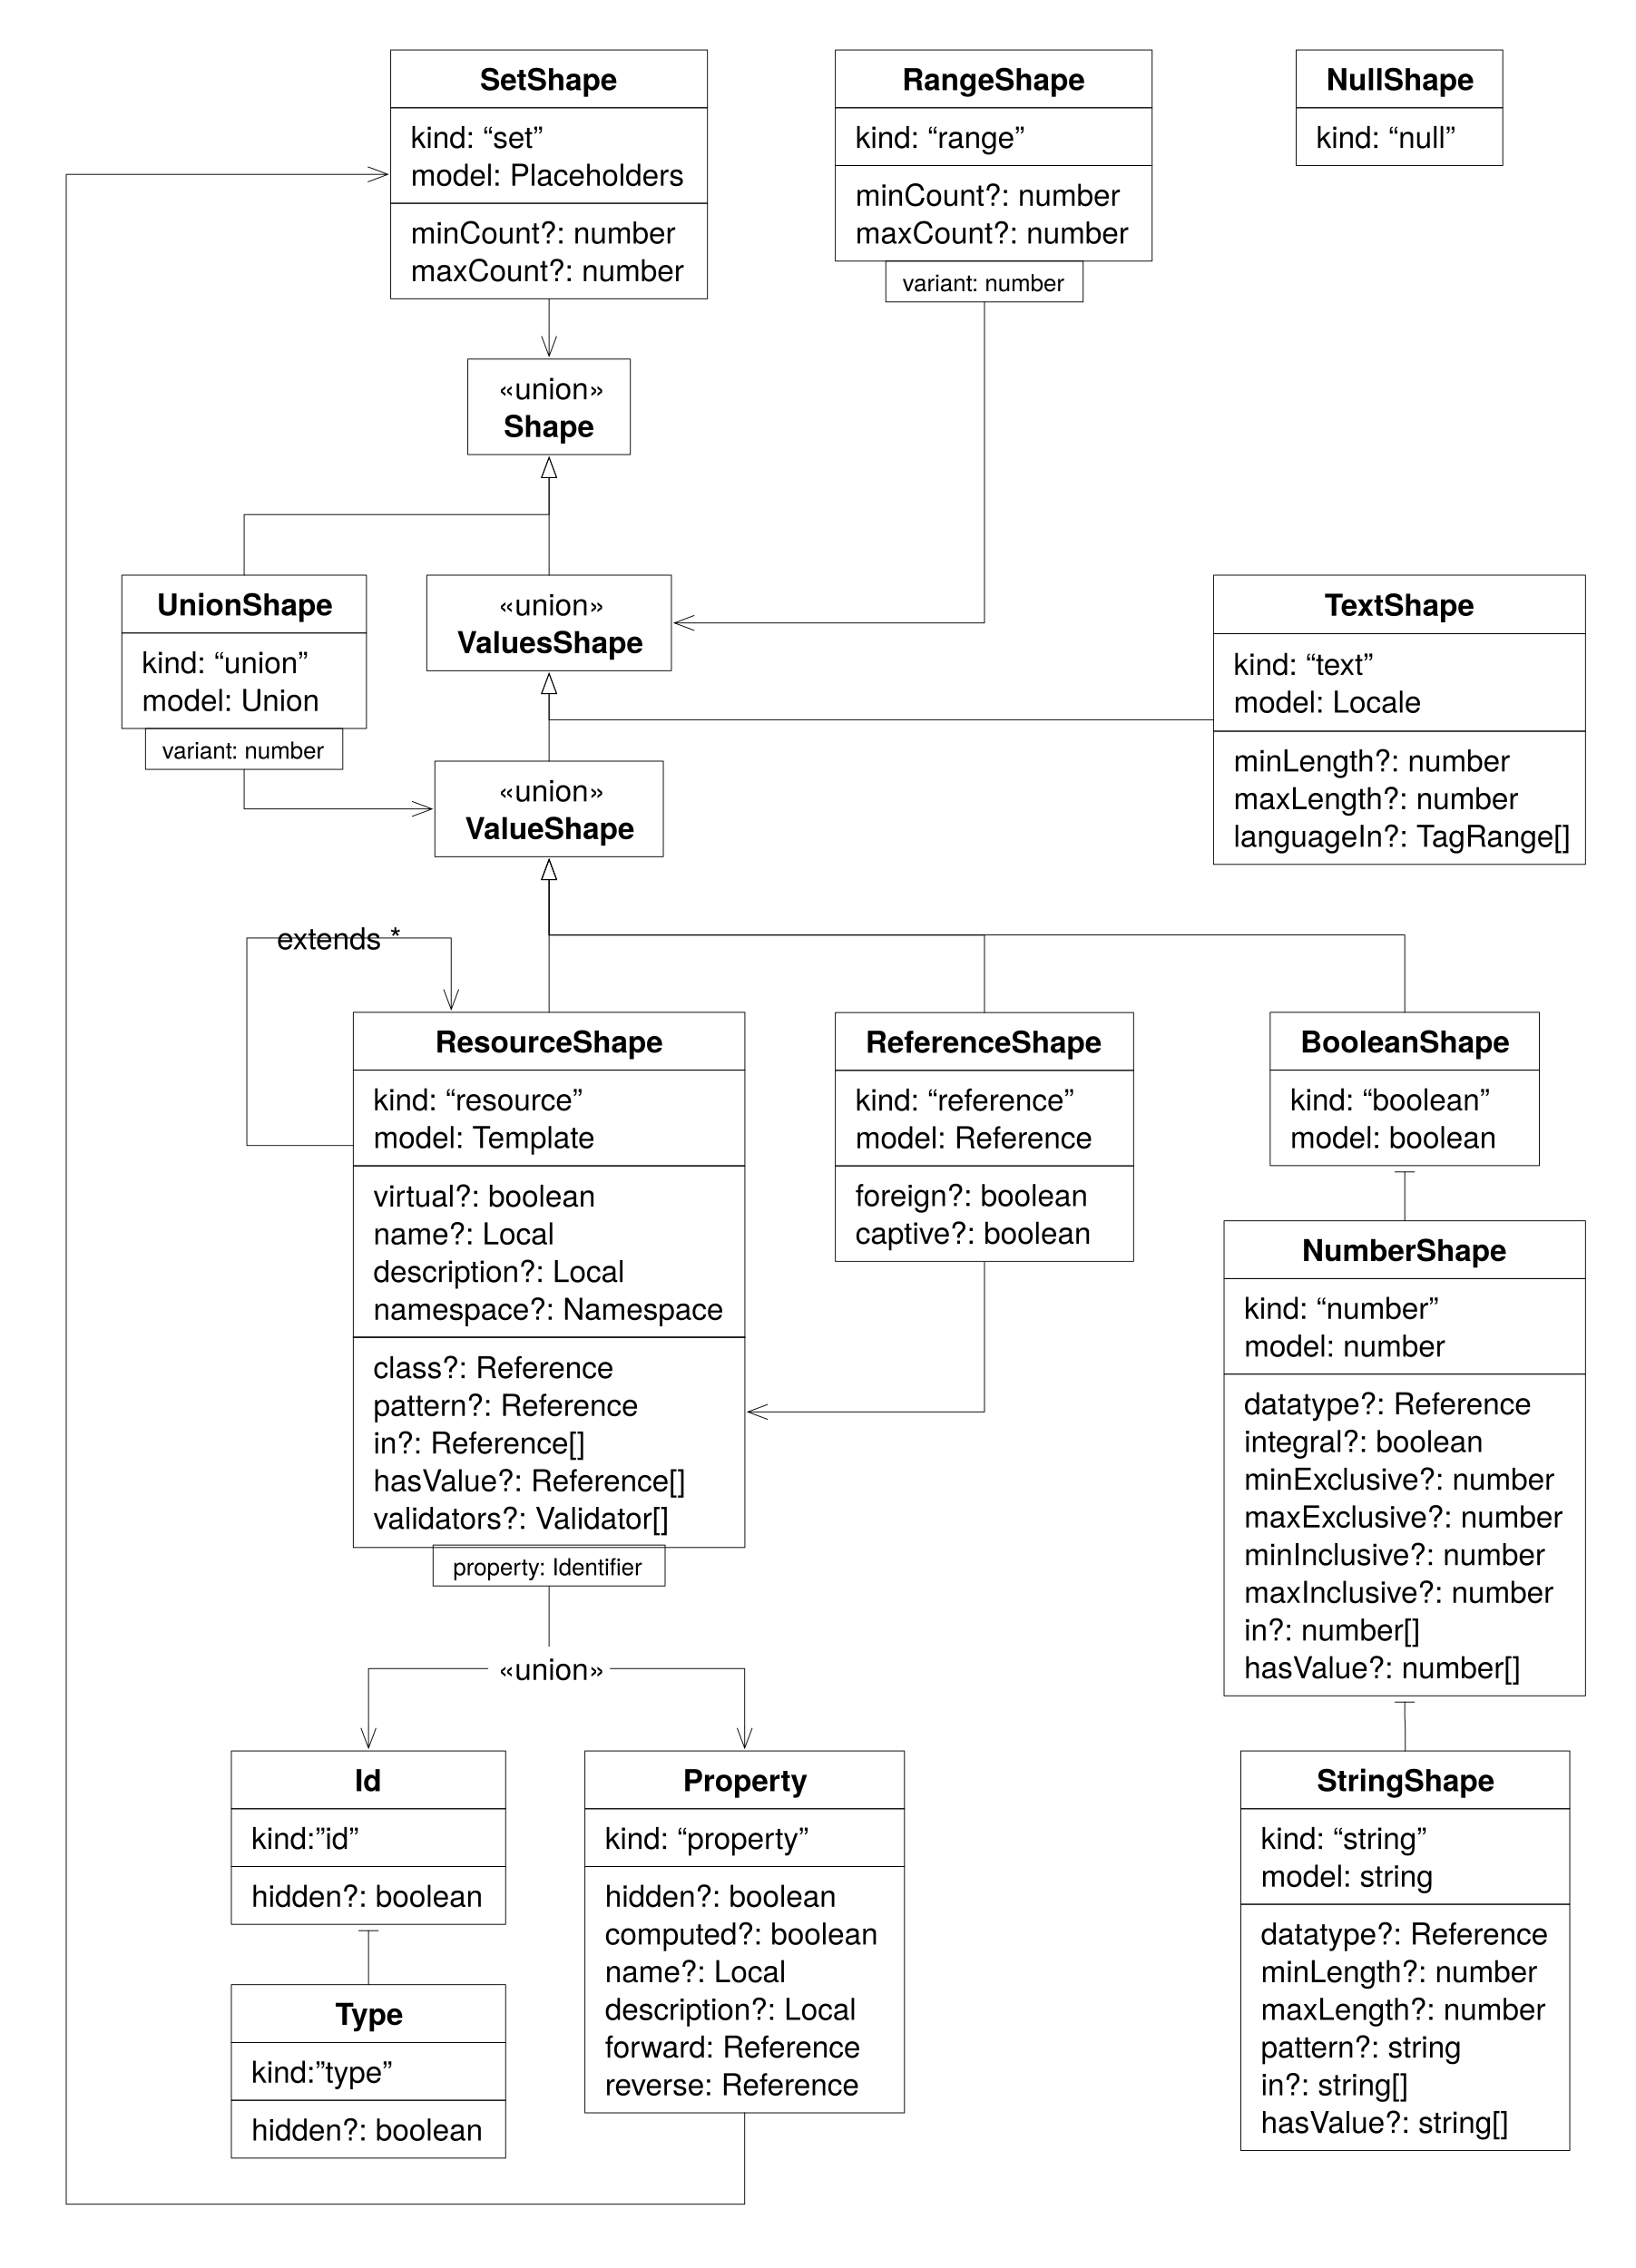
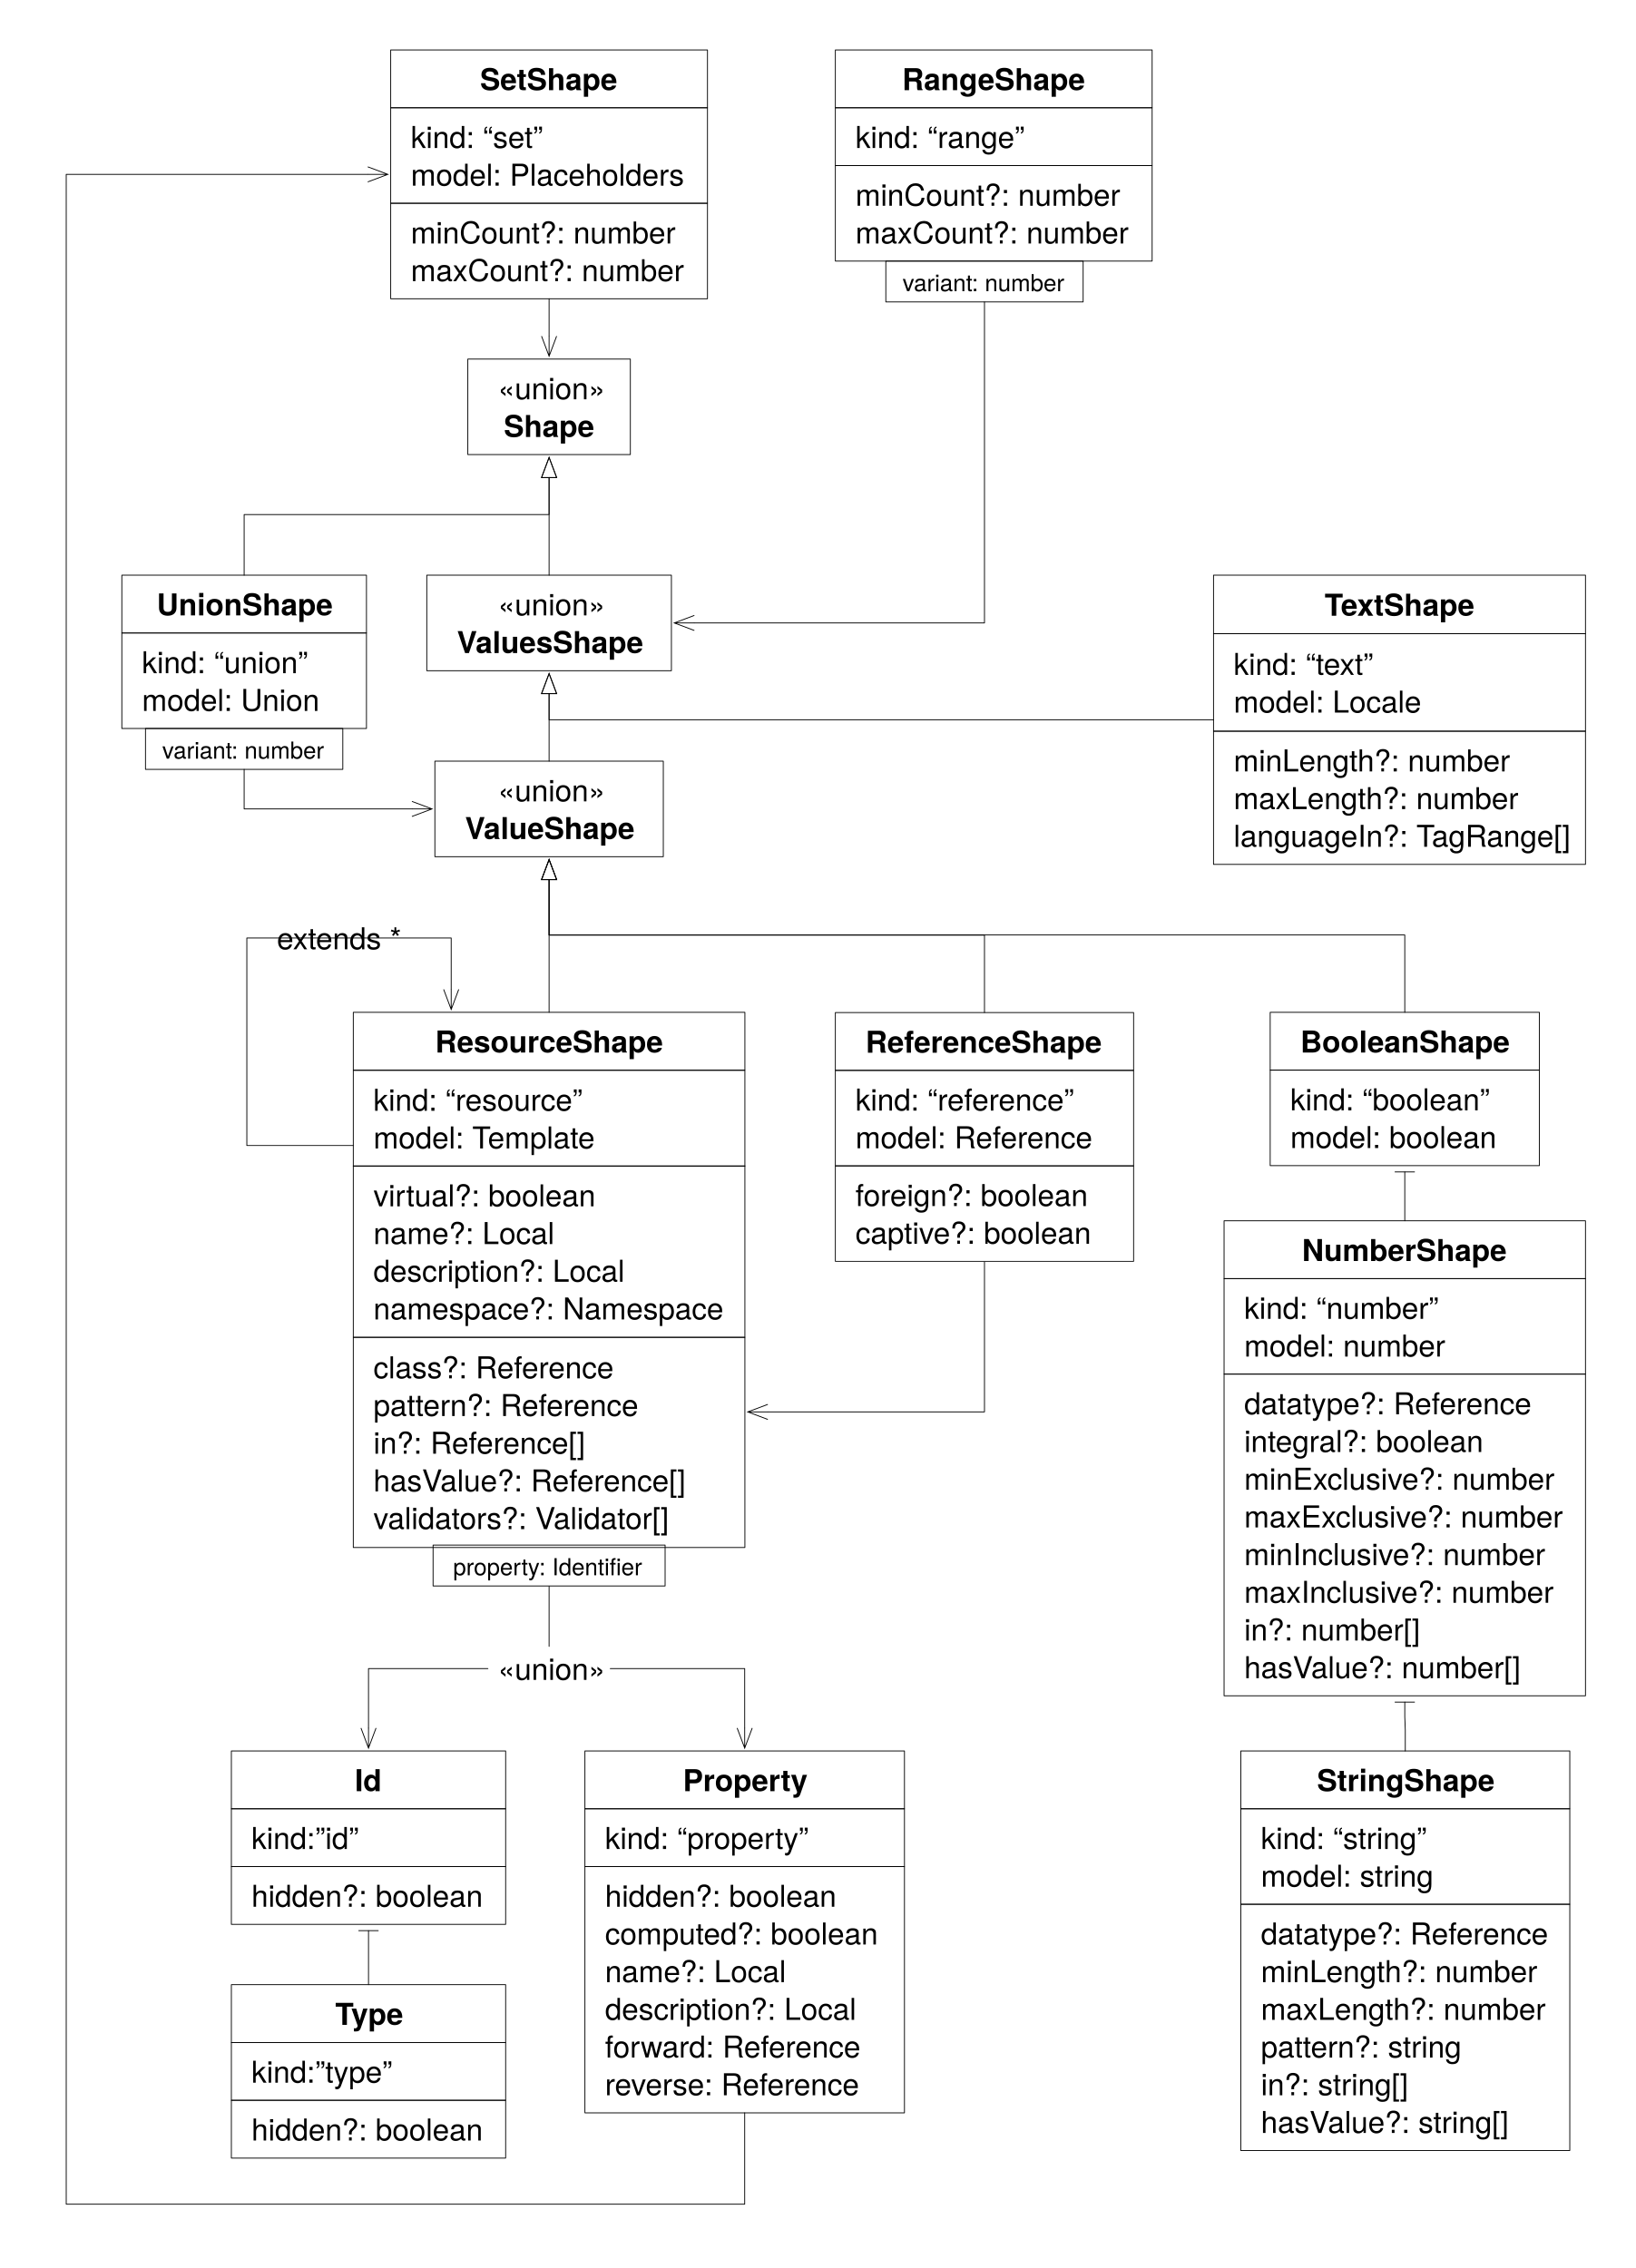
<svg xmlns="http://www.w3.org/2000/svg" version="1.1" viewBox="0 137 488 677" width="488" height="677">
  <defs>
    <marker orient="auto" overflow="visible" markerUnits="strokeWidth" id="StickArrow_Marker" stroke-linejoin="miter" stroke-miterlimit="10" viewBox="-1 -10 26 20" markerWidth="26" markerHeight="20" color="black">
      <g>
        <path d="M 24 0 L 0 0 M 0 -9 L 24 0 L 0 9" fill="none" stroke="currentColor" stroke-width="1" />
      </g>
    </marker>
    <marker orient="auto" overflow="visible" markerUnits="strokeWidth" id="NegativeControls_Marker" stroke-linejoin="miter" stroke-miterlimit="10" viewBox="-1 -13 2 26" markerWidth="2" markerHeight="26" color="black">
      <g>
        <line x1="0" y1="-12" x2="0" y2="12" fill="none" stroke="currentColor" stroke-width="1" />
      </g>
    </marker>
    <marker orient="auto" overflow="visible" markerUnits="strokeWidth" id="Arrow_Marker" stroke-linejoin="miter" stroke-miterlimit="10" viewBox="-1 -10 26 20" markerWidth="26" markerHeight="20" color="black">
      <g>
        <path d="M 24 0 L 0 -9 L 0 9 Z" fill="none" stroke="currentColor" stroke-width="1" />
      </g>
    </marker>
  </defs>
-   <g id="shape" stroke-dasharray="none" stroke-opacity="1" fill="none" fill-opacity="1" stroke="none">
+   <g id="shape" fill-opacity="1" stroke="none" stroke-opacity="1" stroke-dasharray="none" fill="none">
    <g id="shape_Layer_1">
      <g id="Group_806">
        <g id="Graphic_810">
          <rect x="370.307" y="705.426" width="98.184" height="73.512" stroke="black" stroke-linecap="round" stroke-linejoin="round" stroke-width=".25" />
          <text transform="translate(376.307 708.4259)" fill="black">
            <tspan font-family="Helvetica Neue" font-size="9" fill="black" x="0" y="9" xml:space="preserve">datatype?: Reference</tspan>
            <tspan font-family="Helvetica Neue" font-size="9" fill="black" x="0" y="20.252" xml:space="preserve">minLength?: number</tspan>
            <tspan font-family="Helvetica Neue" font-size="9" fill="black" x="0" y="31.504" xml:space="preserve">maxLength?: number</tspan>
            <tspan font-family="Helvetica Neue" font-size="9" fill="black" x="0" y="42.756" xml:space="preserve">pattern?: string</tspan>
            <tspan font-family="Helvetica Neue" font-size="9" fill="black" x="0" y="54.008" xml:space="preserve">in?: string[]</tspan>
            <tspan font-family="Helvetica Neue" font-size="9" fill="black" x="0" y="65.26" xml:space="preserve">hasValue?: string[]</tspan>
          </text>
        </g>
        <g id="Graphic_808">
          <rect x="370.307" y="676.922" width="98.184" height="28.504" stroke="black" stroke-linecap="round" stroke-linejoin="round" stroke-width=".25" />
          <text transform="translate(376.307 679.9219)" fill="black">
            <tspan font-family="Helvetica Neue" font-size="9" fill="black" x="0" y="9" xml:space="preserve">kind: “string”</tspan>
            <tspan font-family="Helvetica Neue" font-size="9" fill="black" x="0" y="20.252" xml:space="preserve">model: string</tspan>
          </text>
        </g>
        <g id="Graphic_807">
          <rect x="370.307" y="659.661" width="98.184" height="17.261" stroke="black" stroke-linecap="round" stroke-linejoin="round" stroke-width=".25" />
          <text transform="translate(393.0605 662.6609)" fill="black">
            <tspan font-family="Helvetica Neue" font-weight="bold" font-size="9" fill="black" x="0" y="9" xml:space="preserve">StringShape</tspan>
          </text>
        </g>
      </g>
      <g id="Group_803">
        <g id="Graphic_804">
          <rect x="129.785" y="364.208" width="68.175" height="28.513" stroke="black" stroke-linecap="round" stroke-linejoin="round" stroke-width=".25" />
          <text transform="translate(138.785 367.2076)" fill="black">
            <tspan font-family="Helvetica Neue" font-size="9" fill="black" x="9.832" y="9" xml:space="preserve">«union»</tspan>
            <tspan font-family="Helvetica Neue" font-weight="bold" font-size="9" fill="black" x="0" y="20.252" xml:space="preserve">ValueShape</tspan>
          </text>
        </g>
      </g>
      <g id="Group_800">
        <g id="Graphic_802">
          <rect x="379.079" y="456.441" width="80.334" height="28.504" stroke="black" stroke-linecap="round" stroke-linejoin="round" stroke-width=".25" />
          <text transform="translate(385.079 459.4409)" fill="black">
            <tspan font-family="Helvetica Neue" font-size="9" fill="black" x="0" y="9" xml:space="preserve">kind: “boolean”</tspan>
            <tspan font-family="Helvetica Neue" font-size="9" fill="black" x="0" y="20.252" xml:space="preserve">model: boolean</tspan>
          </text>
        </g>
        <g id="Graphic_801">
          <rect x="379.079" y="439.18" width="80.334" height="17.261" stroke="black" stroke-linecap="round" stroke-linejoin="round" stroke-width=".25" />
          <text transform="translate(388.079 442.1798)" fill="black">
            <tspan font-family="Helvetica Neue" font-weight="bold" font-size="9" fill="black" x="0" y="9" xml:space="preserve">BooleanShape</tspan>
          </text>
        </g>
      </g>
      <g id="Line_794">
        <path d="M 182.127 635.076 L 222.248 635.076 L 222.248 652.811" marker-end="url(#StickArrow_Marker)" stroke="black" stroke-linecap="round" stroke-linejoin="round" stroke-width=".25" />
      </g>
      <g id="Line_793">
        <path d="M 105.438 478.938 L 73.667 478.938 L 73.667 416.99 L 134.655 416.99 L 134.655 432.33" marker-end="url(#StickArrow_Marker)" stroke="black" stroke-linecap="round" stroke-linejoin="round" stroke-width=".25" />
      </g>
      <g id="Graphic_792">
        <text transform="translate(82.62955 411.3642)" fill="black">
          <tspan font-family="Helvetica Neue" font-size="9" fill="black" x="0" y="9" xml:space="preserve">extends *</tspan>
        </text>
      </g>
      <g id="Group_785">
        <g id="Graphic_812">
          <rect x="362.166" y="355.264" width="111.009" height="39.756" stroke="black" stroke-linecap="round" stroke-linejoin="round" stroke-width=".25" />
          <text transform="translate(368.1665 358.2642)" fill="black">
            <tspan font-family="Helvetica Neue" font-size="9" fill="black" x="0" y="9" xml:space="preserve">minLength?: number</tspan>
            <tspan font-family="Helvetica Neue" font-size="9" fill="black" x="0" y="20.252" xml:space="preserve">maxLength?: number</tspan>
            <tspan font-family="Helvetica Neue" font-size="9" fill="black" x="0" y="31.504" xml:space="preserve">languageIn?: TagRange[]</tspan>
          </text>
        </g>
        <g id="Graphic_787">
          <rect x="362.166" y="326.157" width="111.009" height="29.107" stroke="black" stroke-linecap="round" stroke-linejoin="round" stroke-width=".25" />
          <text transform="translate(368.1665 329.4585)" fill="black">
            <tspan font-family="Helvetica Neue" font-size="9" fill="black" x="0" y="9" xml:space="preserve">kind: “text”</tspan>
            <tspan font-family="Helvetica Neue" font-size="9" fill="black" x="0" y="20.252" xml:space="preserve">model: Locale</tspan>
          </text>
        </g>
        <g id="Graphic_786">
          <rect x="362.166" y="308.695" width="111.009" height="17.462" stroke="black" stroke-linecap="round" stroke-linejoin="round" stroke-width=".25" />
          <text transform="translate(395.333 311.7951)" fill="black">
            <tspan font-family="Helvetica Neue" font-weight="bold" font-size="9" fill="black" x="0" y="9" xml:space="preserve">TextShape</tspan>
          </text>
        </g>
      </g>
      <g id="Group_778">
        <g id="Graphic_837">
          <rect x="174.564" y="694.174" width="95.367" height="73.512" stroke="black" stroke-linecap="round" stroke-linejoin="round" stroke-width=".25" />
          <text transform="translate(180.5641 697.1739)" fill="black">
            <tspan font-family="Helvetica Neue" font-size="9" fill="black" x="0" y="9" xml:space="preserve">hidden?: boolean</tspan>
            <tspan font-family="Helvetica Neue" font-size="9" fill="black" x="0" y="20.252" xml:space="preserve">computed?: boolean</tspan>
            <tspan font-family="Helvetica Neue" font-size="9" fill="black" x="0" y="31.504" xml:space="preserve">name?: Local</tspan>
            <tspan font-family="Helvetica Neue" font-size="9" fill="black" x="0" y="42.756" xml:space="preserve">description?: Local</tspan>
            <tspan font-family="Helvetica Neue" font-size="9" fill="black" x="0" y="54.008" xml:space="preserve">forward: Reference</tspan>
            <tspan font-family="Helvetica Neue" font-size="9" fill="black" x="0" y="65.26" xml:space="preserve">reverse: Reference</tspan>
          </text>
        </g>
        <g id="Graphic_780">
          <rect x="174.564" y="659.661" width="95.367" height="17.261" stroke="black" stroke-linecap="round" stroke-linejoin="round" stroke-width=".25" />
          <text transform="translate(203.8246 662.6609)" fill="black">
            <tspan font-family="Helvetica Neue" font-weight="bold" font-size="9" fill="black" x="6856737e-19" y="9" xml:space="preserve">Property</tspan>
          </text>
        </g>
        <g id="Graphic_779">
          <rect x="174.564" y="676.922" width="95.367" height="17.252" stroke="black" stroke-linecap="round" stroke-linejoin="round" stroke-width=".25" />
          <text transform="translate(180.5641 679.9219)" fill="black">
            <tspan font-family="Helvetica Neue" font-size="9" fill="black" x="0" y="9" xml:space="preserve">kind: “property”</tspan>
          </text>
        </g>
      </g>
      <g id="Group_774">
        <g id="Graphic_815">
          <rect x="116.603" y="197.677" width="94.539" height="28.504" stroke="black" stroke-linecap="round" stroke-linejoin="round" stroke-width=".25" />
          <text transform="translate(122.603 200.6774)" fill="black">
            <tspan font-family="Helvetica Neue" font-size="9" fill="black" x="0" y="9" xml:space="preserve">minCount?: number</tspan>
            <tspan font-family="Helvetica Neue" font-size="9" fill="black" x="0" y="20.252" xml:space="preserve">maxCount?: number</tspan>
          </text>
        </g>
        <g id="Graphic_776">
          <rect x="116.603" y="151.912" width="94.539" height="17.261" stroke="black" stroke-linecap="round" stroke-linejoin="round" stroke-width=".25" />
          <text transform="translate(143.2805 154.9124)" fill="black">
            <tspan font-family="Helvetica Neue" font-weight="bold" font-size="9" fill="black" x="55422333e-20" y="9" xml:space="preserve">SetShape</tspan>
          </text>
        </g>
        <g id="Graphic_775">
          <rect x="116.603" y="169.173" width="94.539" height="28.504" stroke="black" stroke-linecap="round" stroke-linejoin="round" stroke-width=".25" />
          <text transform="translate(122.603 172.1734)" fill="black">
            <tspan font-family="Helvetica Neue" font-size="9" fill="black" x="0" y="9" xml:space="preserve">kind: “set”</tspan>
            <tspan font-family="Helvetica Neue" font-size="9" fill="black" x="0" y="20.252" xml:space="preserve">model: Placeholders</tspan>
          </text>
        </g>
      </g>
      <g id="Line_764">
        <path d="M 222.248 767.686 L 222.248 794.957 L 19.767 794.957 L 19.767 189.047 L 109.753 189.047" marker-end="url(#StickArrow_Marker)" stroke="black" stroke-linecap="round" stroke-linejoin="round" stroke-width=".25" />
      </g>
      <g id="Group_761">
        <g id="Graphic_838">
          <rect x="69.05" y="694.174" width="81.858" height="17.252" stroke="black" stroke-linecap="round" stroke-linejoin="round" stroke-width=".25" />
          <text transform="translate(75.04957 697.1739)" fill="black">
            <tspan font-family="Helvetica Neue" font-size="9" fill="black" x="0" y="9" xml:space="preserve">hidden?: boolean</tspan>
          </text>
        </g>
        <g id="Graphic_763">
          <rect x="69.05" y="676.922" width="81.858" height="17.252" stroke="black" stroke-linecap="round" stroke-linejoin="round" stroke-width=".25" />
          <text transform="translate(75.04957 679.9219)" fill="black">
            <tspan font-family="Helvetica Neue" font-size="9" fill="black" x="0" y="9" xml:space="preserve">kind:”id”</tspan>
          </text>
        </g>
        <g id="Graphic_762">
          <rect x="69.05" y="659.661" width="81.858" height="17.261" stroke="black" stroke-linecap="round" stroke-linejoin="round" stroke-width=".25" />
          <text transform="translate(105.9016 662.6609)" fill="black">
            <tspan font-family="Helvetica Neue" font-weight="bold" font-size="9" fill="black" x="0" y="9" xml:space="preserve">Id</tspan>
          </text>
        </g>
      </g>
      <g id="Group_758">
        <g id="Graphic_839">
          <rect x="69.05" y="763.939" width="81.858" height="17.252" stroke="black" stroke-linecap="round" stroke-linejoin="round" stroke-width=".25" />
          <text transform="translate(75.04957 766.939)" fill="black">
            <tspan font-family="Helvetica Neue" font-size="9" fill="black" x="0" y="9" xml:space="preserve">hidden?: boolean</tspan>
          </text>
        </g>
        <g id="Graphic_760">
          <rect x="69.05" y="746.687" width="81.858" height="17.252" stroke="black" stroke-linecap="round" stroke-linejoin="round" stroke-width=".25" />
          <text transform="translate(75.04957 749.687)" fill="black">
            <tspan font-family="Helvetica Neue" font-size="9" fill="black" x="0" y="9" xml:space="preserve">kind:”type”</tspan>
          </text>
        </g>
        <g id="Graphic_759">
          <rect x="69.05" y="729.426" width="81.858" height="17.261" stroke="black" stroke-linecap="round" stroke-linejoin="round" stroke-width=".25" />
          <text transform="translate(100.0606 732.4259)" fill="black">
            <tspan font-family="Helvetica Neue" font-weight="bold" font-size="9" fill="black" x="0" y="9" xml:space="preserve">Type</tspan>
          </text>
        </g>
      </g>
      <g id="Line_757">
        <path d="M 145.617 635.076 L 109.979 635.076 L 109.979 652.811" marker-end="url(#StickArrow_Marker)" stroke="black" stroke-linecap="round" stroke-linejoin="round" stroke-width=".25" />
      </g>
      <g id="Line_756">
        <line x1="109.979" y1="729.426" x2="109.979" y2="713.301" marker-end="url(#NegativeControls_Marker)" stroke="black" stroke-linecap="round" stroke-linejoin="round" stroke-width=".25" />
      </g>
      <g id="Graphic_754">
        <text transform="translate(148.6175 629.4503)" fill="black">
          <tspan font-family="Helvetica Neue" font-size="9" fill="black" x="0" y="9" xml:space="preserve">«union»</tspan>
        </text>
      </g>
      <g id="Group_836">
        <g id="Group_751">
          <g id="Graphic_832">
            <rect x="105.438" y="439.18" width="116.868" height="17.261" stroke="black" stroke-linecap="round" stroke-linejoin="round" stroke-width=".25" />
            <text transform="translate(129.866 442.1798)" fill="black">
              <tspan font-family="Helvetica Neue" font-weight="bold" font-size="9" fill="black" x="0" y="9" xml:space="preserve">ResourceShape</tspan>
            </text>
          </g>
          <g id="Graphic_814">
-             <rect x="105.438" y="536.073" width="116.868" height="62.86" stroke="black" stroke-linecap="round" stroke-linejoin="round" stroke-width=".25" />
-             <text transform="translate(111.4385 539.3729)" fill="black">
+             <rect x="105.438" y="536.193" width="116.868" height="62.74" stroke="black" stroke-linecap="round" stroke-linejoin="round" stroke-width=".25" />
+             <text transform="translate(111.4385 539.4329)" fill="black">
              <tspan font-family="Helvetica Neue" font-size="9" fill="black" x="0" y="9" xml:space="preserve">class?: Reference</tspan>
              <tspan font-family="Helvetica Neue" font-size="9" fill="black" x="0" y="20.252" xml:space="preserve">pattern?: Reference</tspan>
              <tspan font-family="Helvetica Neue" font-size="9" fill="black" x="0" y="31.504" xml:space="preserve">in?: Reference[]</tspan>
              <tspan font-family="Helvetica Neue" font-size="9" fill="black" x="0" y="42.756" xml:space="preserve">hasValue?: Reference[]</tspan>
              <tspan font-family="Helvetica Neue" font-size="9" fill="black" x="0" y="54.008" xml:space="preserve">validators?: Validator[]</tspan>
            </text>
          </g>
          <g id="Graphic_753">
-             <rect x="105.438" y="485.065" width="116.868" height="51.248" stroke="black" stroke-linecap="round" stroke-linejoin="round" stroke-width=".25" />
-             <text transform="translate(111.4385 488.1849)" fill="black">
+             <rect x="105.438" y="485.005" width="116.868" height="51.188" stroke="black" stroke-linecap="round" stroke-linejoin="round" stroke-width=".25" />
+             <text transform="translate(111.4385 488.0949)" fill="black">
              <tspan font-family="Helvetica Neue" font-size="9" fill="black" x="0" y="9" xml:space="preserve">virtual?: boolean</tspan>
              <tspan font-family="Helvetica Neue" font-size="9" fill="black" x="0" y="20.252" xml:space="preserve">name?: Local</tspan>
              <tspan font-family="Helvetica Neue" font-size="9" fill="black" x="0" y="31.504" xml:space="preserve">description?: Local</tspan>
              <tspan font-family="Helvetica Neue" font-size="9" fill="black" x="0" y="42.756" xml:space="preserve">namespace?: Namespace</tspan>
            </text>
          </g>
          <g id="Graphic_752">
-             <rect x="105.438" y="456.441" width="116.868" height="28.504" stroke="black" stroke-linecap="round" stroke-linejoin="round" stroke-width=".25" />
-             <text transform="translate(111.4385 459.4409)" fill="black">
+             <rect x="105.438" y="456.501" width="116.868" height="28.624" stroke="black" stroke-linecap="round" stroke-linejoin="round" stroke-width=".25" />
+             <text transform="translate(111.4385 459.5609)" fill="black">
              <tspan font-family="Helvetica Neue" font-size="9" fill="black" x="0" y="9" xml:space="preserve">kind: “resource”</tspan>
              <tspan font-family="Helvetica Neue" font-size="9" fill="black" x="0" y="20.252" xml:space="preserve">model: Template</tspan>
            </text>
          </g>
        </g>
        <g id="Graphic_750">
          <rect x="129.248" y="598.213" width="69.248" height="12.196" stroke="black" stroke-linecap="round" stroke-linejoin="round" stroke-width=".25" />
          <text transform="translate(134.2485 600.2129)" fill="black">
            <tspan font-family="Helvetica Neue" font-size="7" fill="black" x=".973" y="7" xml:space="preserve">property: Identifier </tspan>
          </text>
        </g>
      </g>
      <g id="Group_796">
        <g id="Graphic_809">
          <rect x="365.316" y="547.177" width="107.859" height="96.016" stroke="black" stroke-linecap="round" stroke-linejoin="round" stroke-width=".25" />
          <text transform="translate(371.3165 550.1774)" fill="black">
            <tspan font-family="Helvetica Neue" font-size="9" fill="black" x="0" y="9" xml:space="preserve">datatype?: Reference</tspan>
            <tspan font-family="Helvetica Neue" font-size="9" fill="black" x="0" y="20.252" xml:space="preserve">integral?: boolean</tspan>
            <tspan font-family="Helvetica Neue" font-size="9" fill="black" x="0" y="31.504" xml:space="preserve">minExclusive?: number</tspan>
            <tspan font-family="Helvetica Neue" font-size="9" fill="black" x="0" y="42.756" xml:space="preserve">maxExclusive?: number</tspan>
            <tspan font-family="Helvetica Neue" font-size="9" fill="black" x="0" y="54.008" xml:space="preserve">minInclusive?: number</tspan>
            <tspan font-family="Helvetica Neue" font-size="9" fill="black" x="0" y="65.26" xml:space="preserve">maxInclusive?: number</tspan>
            <tspan font-family="Helvetica Neue" font-size="9" fill="black" x="0" y="76.512" xml:space="preserve">in?: number[]</tspan>
            <tspan font-family="Helvetica Neue" font-size="9" fill="black" x="0" y="87.764" xml:space="preserve">hasValue?: number[]</tspan>
          </text>
        </g>
        <g id="Graphic_798">
          <rect x="365.316" y="518.673" width="107.859" height="28.504" stroke="black" stroke-linecap="round" stroke-linejoin="round" stroke-width=".25" />
          <text transform="translate(371.3165 521.6734)" fill="black">
            <tspan font-family="Helvetica Neue" font-size="9" fill="black" x="0" y="9" xml:space="preserve">kind: “number”</tspan>
            <tspan font-family="Helvetica Neue" font-size="9" fill="black" x="0" y="20.252" xml:space="preserve">model: number</tspan>
          </text>
        </g>
        <g id="Graphic_797">
          <rect x="365.316" y="501.412" width="107.859" height="17.261" stroke="black" stroke-linecap="round" stroke-linejoin="round" stroke-width=".25" />
          <text transform="translate(388.5785 504.4124)" fill="black">
            <tspan font-family="Helvetica Neue" font-weight="bold" font-size="9" fill="black" x="0" y="9" xml:space="preserve">NumberShape</tspan>
          </text>
        </g>
      </g>
      <g id="Line_765">
        <line x1="163.872" y1="439.18" x2="163.872" y2="399.571" marker-end="url(#Arrow_Marker)" stroke="black" stroke-linecap="round" stroke-linejoin="round" stroke-width=".25" />
      </g>
      <g id="Line_766">
        <path d="M 362.166 351.857 L 163.872 351.857 L 163.872 344.058" marker-end="url(#Arrow_Marker)" stroke="black" stroke-linecap="round" stroke-linejoin="round" stroke-width=".25" />
      </g>
      <g id="Line_799">
        <path d="M 419.246 439.18 L 419.246 416.08 L 163.872 416.08 L 163.872 399.571" marker-end="url(#Arrow_Marker)" stroke="black" stroke-linecap="round" stroke-linejoin="round" stroke-width=".25" />
      </g>
      <g id="Line_816">
        <line x1="419.246" y1="501.412" x2="419.246" y2="486.82" marker-end="url(#NegativeControls_Marker)" stroke="black" stroke-linecap="round" stroke-linejoin="round" stroke-width=".25" />
      </g>
      <g id="Line_817">
        <path d="M 419.399 659.661 L 419.399 653.411 L 419.246 649.443 L 419.246 645.068" marker-end="url(#NegativeControls_Marker)" stroke="black" stroke-linecap="round" stroke-linejoin="round" stroke-width=".25" />
      </g>
      <g id="Group_818">
        <g id="Graphic_831">
          <rect x="249.306" y="485.009" width="89.01" height="28.504" stroke="black" stroke-linecap="round" stroke-linejoin="round" stroke-width=".25" />
          <text transform="translate(255.3065 488.0088)" fill="black">
            <tspan font-family="Helvetica Neue" font-size="9" fill="black" x="0" y="9" xml:space="preserve">foreign?: boolean</tspan>
            <tspan font-family="Helvetica Neue" font-size="9" fill="black" x="0" y="20.252" xml:space="preserve">captive?: boolean</tspan>
          </text>
        </g>
        <g id="Graphic_820">
          <rect x="249.306" y="456.505" width="89.01" height="28.504" stroke="black" stroke-linecap="round" stroke-linejoin="round" stroke-width=".25" />
          <text transform="translate(255.3065 459.5048)" fill="black">
            <tspan font-family="Helvetica Neue" font-size="9" fill="black" x="0" y="9" xml:space="preserve">kind: “reference”</tspan>
            <tspan font-family="Helvetica Neue" font-size="9" fill="black" x="0" y="20.252" xml:space="preserve">model: Reference</tspan>
          </text>
        </g>
        <g id="Graphic_819">
          <rect x="249.306" y="439.244" width="89.01" height="17.261" stroke="black" stroke-linecap="round" stroke-linejoin="round" stroke-width=".25" />
          <text transform="translate(258.3065 442.2437)" fill="black">
            <tspan font-family="Helvetica Neue" font-weight="bold" font-size="9" fill="black" x="0" y="9" xml:space="preserve">ReferenceShape</tspan>
          </text>
        </g>
      </g>
      <g id="Line_824">
        <path d="M 293.811 513.704 L 293.811 558.455 L 229.156 558.455" marker-end="url(#StickArrow_Marker)" stroke="black" stroke-linecap="round" stroke-linejoin="round" stroke-width=".25" />
      </g>
      <g id="Line_842">
        <line x1="163.872" y1="226.181" x2="163.872" y2="237.331" marker-end="url(#StickArrow_Marker)" stroke="black" stroke-linecap="round" stroke-linejoin="round" stroke-width=".25" />
      </g>
      <g id="Line_843">
        <line x1="163.872" y1="610.534" x2="163.872" y2="628.45" stroke="black" stroke-linecap="round" stroke-linejoin="round" stroke-width=".25" />
      </g>
      <g id="Line_846">
        <path d="M 72.864 366.656 L 72.864 378.464 L 122.935 378.464" marker-end="url(#StickArrow_Marker)" stroke="black" stroke-linecap="round" stroke-linejoin="round" stroke-width=".25" />
      </g>
      <g id="Group_850">
        <g id="Graphic_851">
          <rect x="127.368" y="308.695" width="73.008" height="28.513" stroke="black" stroke-linecap="round" stroke-linejoin="round" stroke-width=".25" />
          <text transform="translate(136.3685 311.6945)" fill="black">
            <tspan font-family="Helvetica Neue" font-size="9" fill="black" x="12.249" y="9" xml:space="preserve">«union»</tspan>
            <tspan font-family="Helvetica Neue" font-weight="bold" font-size="9" fill="black" x="8171241e-19" y="20.252" xml:space="preserve">ValuesShape</tspan>
          </text>
        </g>
      </g>
      <g id="Line_853">
        <path d="M 293.811 439.244 L 293.811 416.144 L 163.872 416.144 L 163.872 399.571" marker-end="url(#Arrow_Marker)" stroke="black" stroke-linecap="round" stroke-linejoin="round" stroke-width=".25" />
      </g>
      <g id="Line_854">
        <line x1="163.872" y1="364.208" x2="163.872" y2="344.058" marker-end="url(#Arrow_Marker)" stroke="black" stroke-linecap="round" stroke-linejoin="round" stroke-width=".25" />
      </g>
      <g id="Group_859">
        <g id="Group_770">
          <g id="Graphic_772">
            <rect x="36.36" y="325.956" width="73.008" height="28.504" stroke="black" stroke-linecap="round" stroke-linejoin="round" stroke-width=".25" />
            <text transform="translate(42.36047 328.9556)" fill="black">
              <tspan font-family="Helvetica Neue" font-size="9" fill="black" x="0" y="9" xml:space="preserve">kind: “union”</tspan>
              <tspan font-family="Helvetica Neue" font-size="9" fill="black" x="0" y="20.252" xml:space="preserve">model: Union</tspan>
            </text>
          </g>
          <g id="Graphic_771">
            <rect x="36.36" y="308.695" width="73.008" height="17.261" stroke="black" stroke-linecap="round" stroke-linejoin="round" stroke-width=".25" />
            <text transform="translate(46.77797 311.6945)" fill="black">
              <tspan font-family="Helvetica Neue" font-weight="bold" font-size="9" fill="black" x="0" y="9" xml:space="preserve">UnionShape</tspan>
            </text>
          </g>
        </g>
        <g id="Graphic_858">
          <rect x="43.42" y="354.46" width="58.888" height="12.196" stroke="black" stroke-linecap="round" stroke-linejoin="round" stroke-width=".25" />
          <text transform="translate(48.42047 356.4596)" fill="black">
            <tspan font-family="Helvetica Neue" font-size="7" fill="black" x="0" y="7" xml:space="preserve">variant: number</tspan>
          </text>
        </g>
      </g>
      <g id="Group_860">
        <g id="Graphic_861">
          <rect x="139.617" y="244.181" width="48.51" height="28.513" stroke="black" stroke-linecap="round" stroke-linejoin="round" stroke-width=".25" />
          <text transform="translate(148.6175 247.1814)" fill="black">
            <tspan font-family="Helvetica Neue" font-size="9" fill="black" x="0" y="9" xml:space="preserve">«union»</tspan>
            <tspan font-family="Helvetica Neue" font-weight="bold" font-size="9" fill="black" x="1.75" y="20.252" xml:space="preserve">Shape</tspan>
          </text>
        </g>
      </g>
      <g id="Line_862">
        <path d="M 72.864 308.695 L 72.864 290.594 L 163.872 290.594 L 163.872 279.545" marker-end="url(#Arrow_Marker)" stroke="black" stroke-linecap="round" stroke-linejoin="round" stroke-width=".25" />
      </g>
      <g id="Line_864">
        <line x1="163.872" y1="308.695" x2="163.872" y2="279.545" marker-end="url(#Arrow_Marker)" stroke="black" stroke-linecap="round" stroke-linejoin="round" stroke-width=".25" />
      </g>
      <g id="Line_865">
        <path d="M 293.811 227.125 L 293.811 322.951 L 207.226 322.951" marker-end="url(#StickArrow_Marker)" stroke="black" stroke-linecap="round" stroke-linejoin="round" stroke-width=".25" />
      </g>
      <g id="Group_866">
        <g id="Group_868">
          <g id="Graphic_871">
            <rect x="249.306" y="186.425" width="94.539" height="28.504" stroke="black" stroke-linecap="round" stroke-linejoin="round" stroke-width=".25" />
            <text transform="translate(255.3065 189.4254)" fill="black">
              <tspan font-family="Helvetica Neue" font-size="9" fill="black" x="0" y="9" xml:space="preserve">minCount?: number</tspan>
              <tspan font-family="Helvetica Neue" font-size="9" fill="black" x="0" y="20.252" xml:space="preserve">maxCount?: number</tspan>
            </text>
          </g>
          <g id="Graphic_870">
            <rect x="249.306" y="169.173" width="94.539" height="17.252" stroke="black" stroke-linecap="round" stroke-linejoin="round" stroke-width=".25" />
            <text transform="translate(255.3065 172.1734)" fill="black">
              <tspan font-family="Helvetica Neue" font-size="9" fill="black" x="0" y="9" xml:space="preserve">kind: “range”</tspan>
            </text>
          </g>
          <g id="Graphic_869">
            <rect x="249.306" y="151.912" width="94.539" height="17.261" stroke="black" stroke-linecap="round" stroke-linejoin="round" stroke-width=".25" />
            <text transform="translate(258.3065 154.9124)" fill="black">
              <tspan font-family="Helvetica Neue" font-weight="bold" font-size="9" fill="black" x="10.932" y="9" xml:space="preserve">RangeShape</tspan>
            </text>
          </g>
        </g>
        <g id="Graphic_867">
          <rect x="264.367" y="214.929" width="58.888" height="12.196" stroke="black" stroke-linecap="round" stroke-linejoin="round" stroke-width=".25" />
          <text transform="translate(269.3675 216.9294)" fill="black">
            <tspan font-family="Helvetica Neue" font-size="7" fill="black" x="24414062e-14" y="7" xml:space="preserve">variant: number</tspan>
          </text>
        </g>
      </g>
-       <g id="Group_874">
-         <g id="Graphic_875">
-           <rect x="386.841" y="151.912" width="61.659" height="17.261" stroke="black" stroke-linecap="round" stroke-linejoin="round" stroke-width=".25" />
-           <text transform="translate(395.8415 154.9124)" fill="black">
-             <tspan font-family="Helvetica Neue" font-weight="bold" font-size="9" fill="black" x="0" y="9" xml:space="preserve">NullShape</tspan>
-           </text>
-         </g>
-         <g id="Graphic_876">
-           <rect x="386.841" y="169.173" width="61.659" height="17.252" stroke="black" stroke-linecap="round" stroke-linejoin="round" stroke-width=".25" />
-           <text transform="translate(392.8415 172.1734)" fill="black">
-             <tspan font-family="Helvetica Neue" font-size="9" fill="black" x="0" y="9" xml:space="preserve">kind: “null”</tspan>
-           </text>
-         </g>
-       </g>
    </g>
  </g>
</svg>
